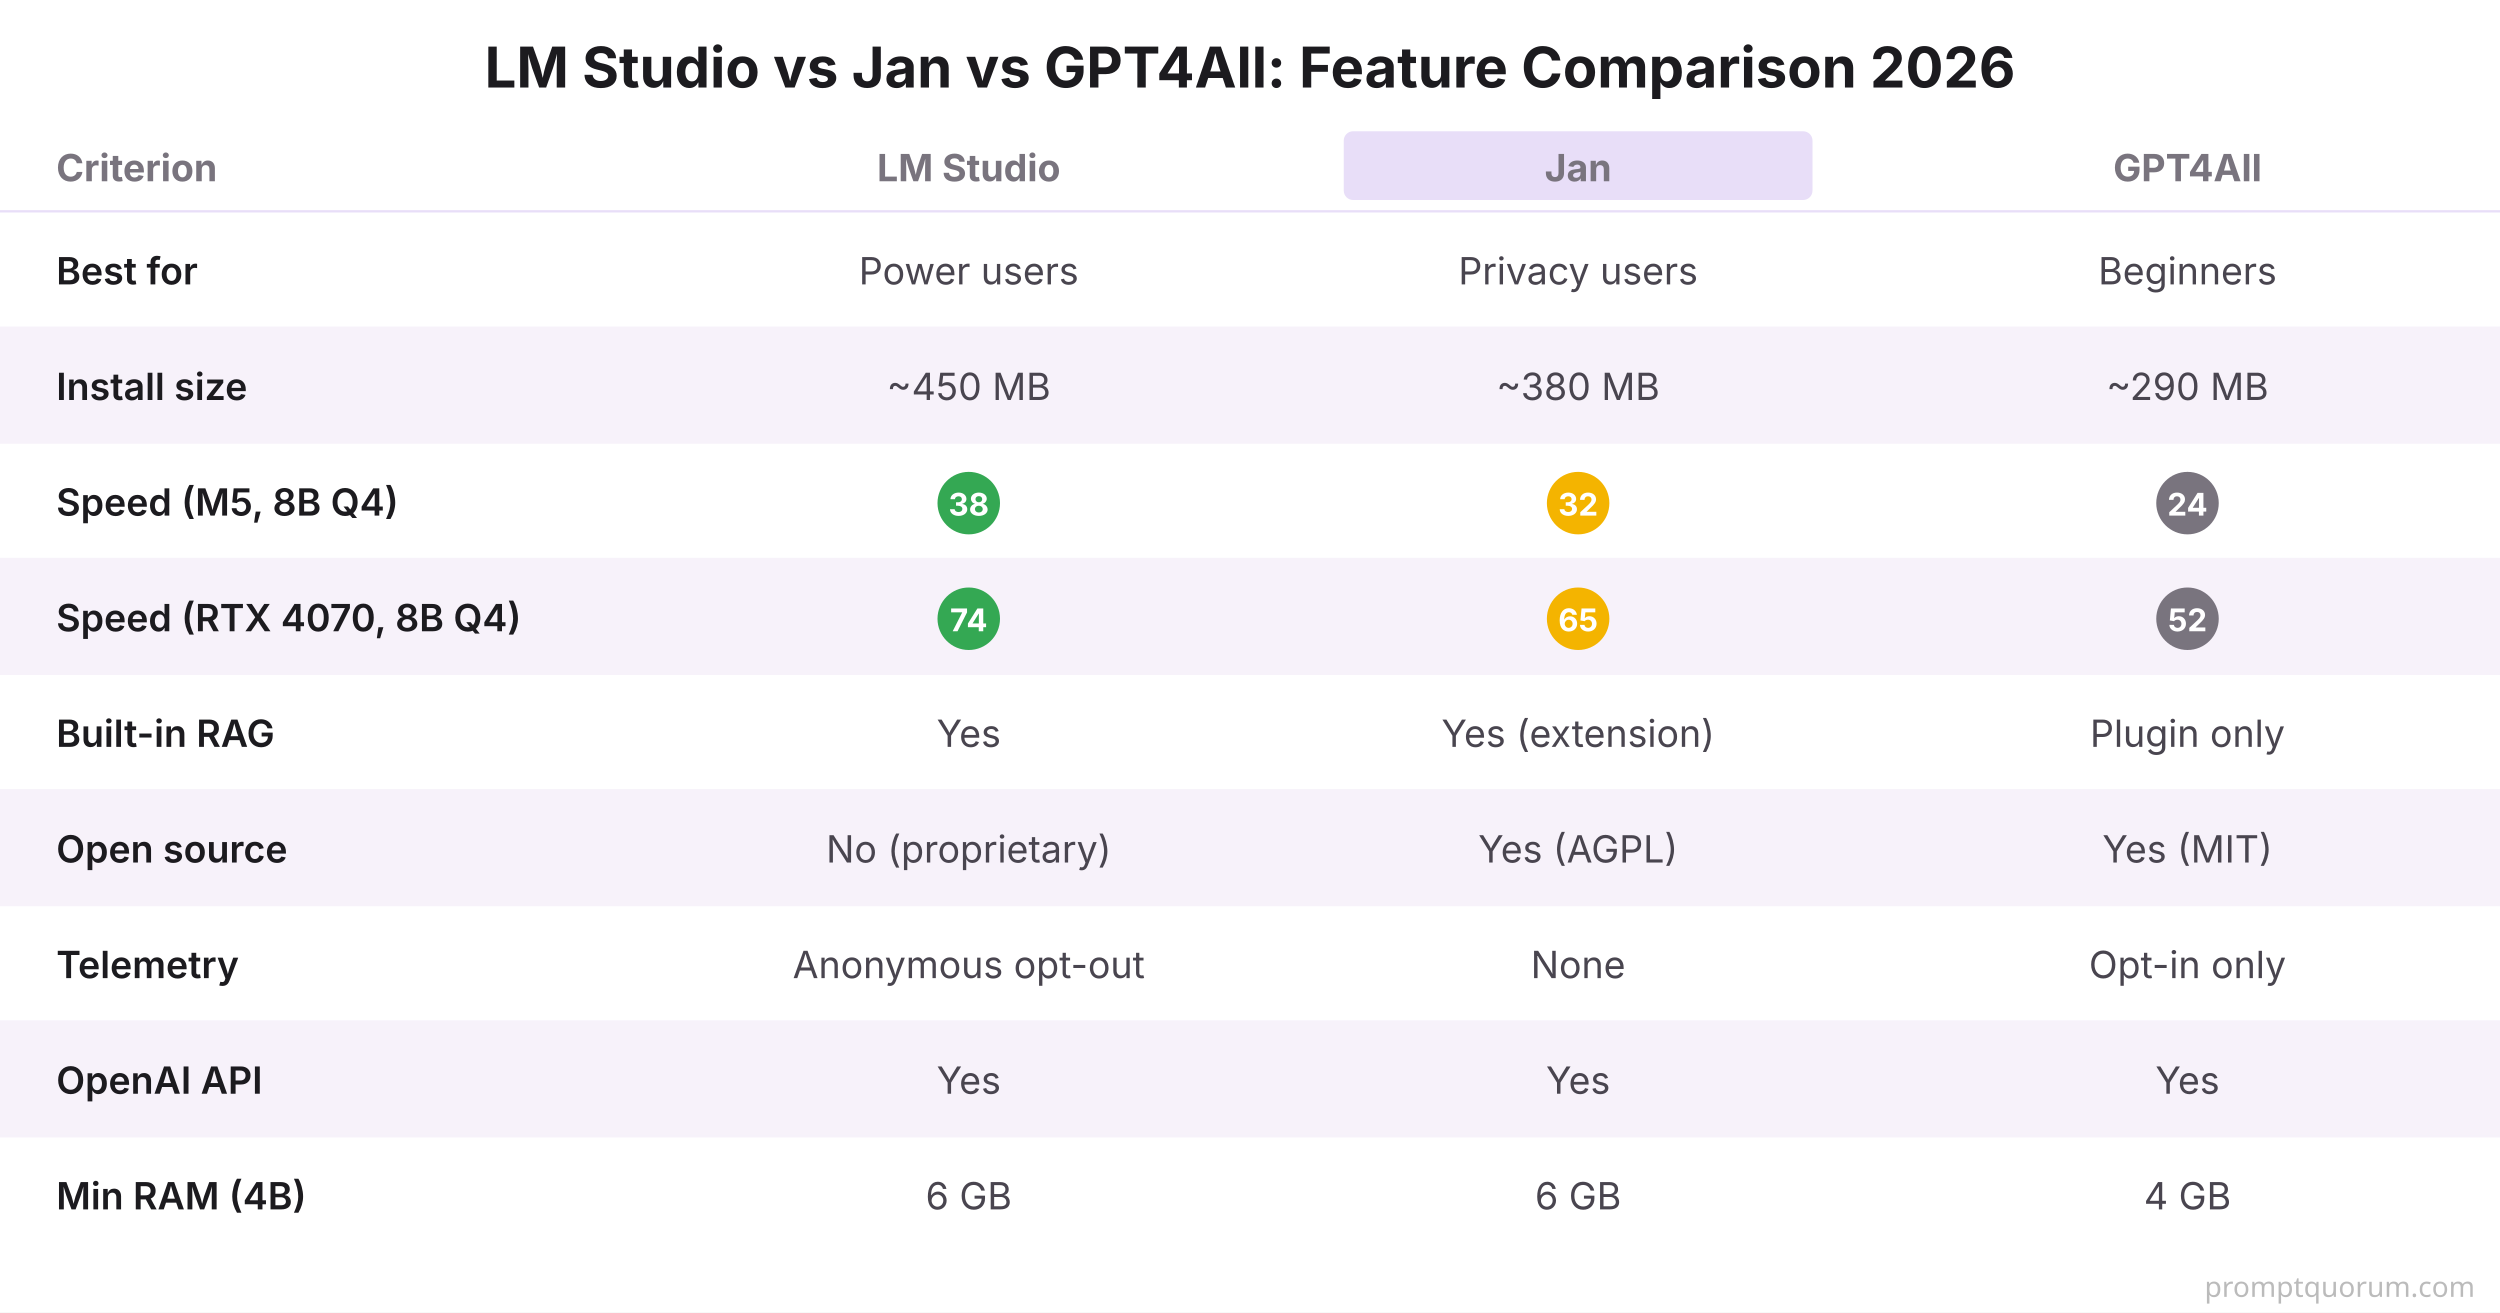
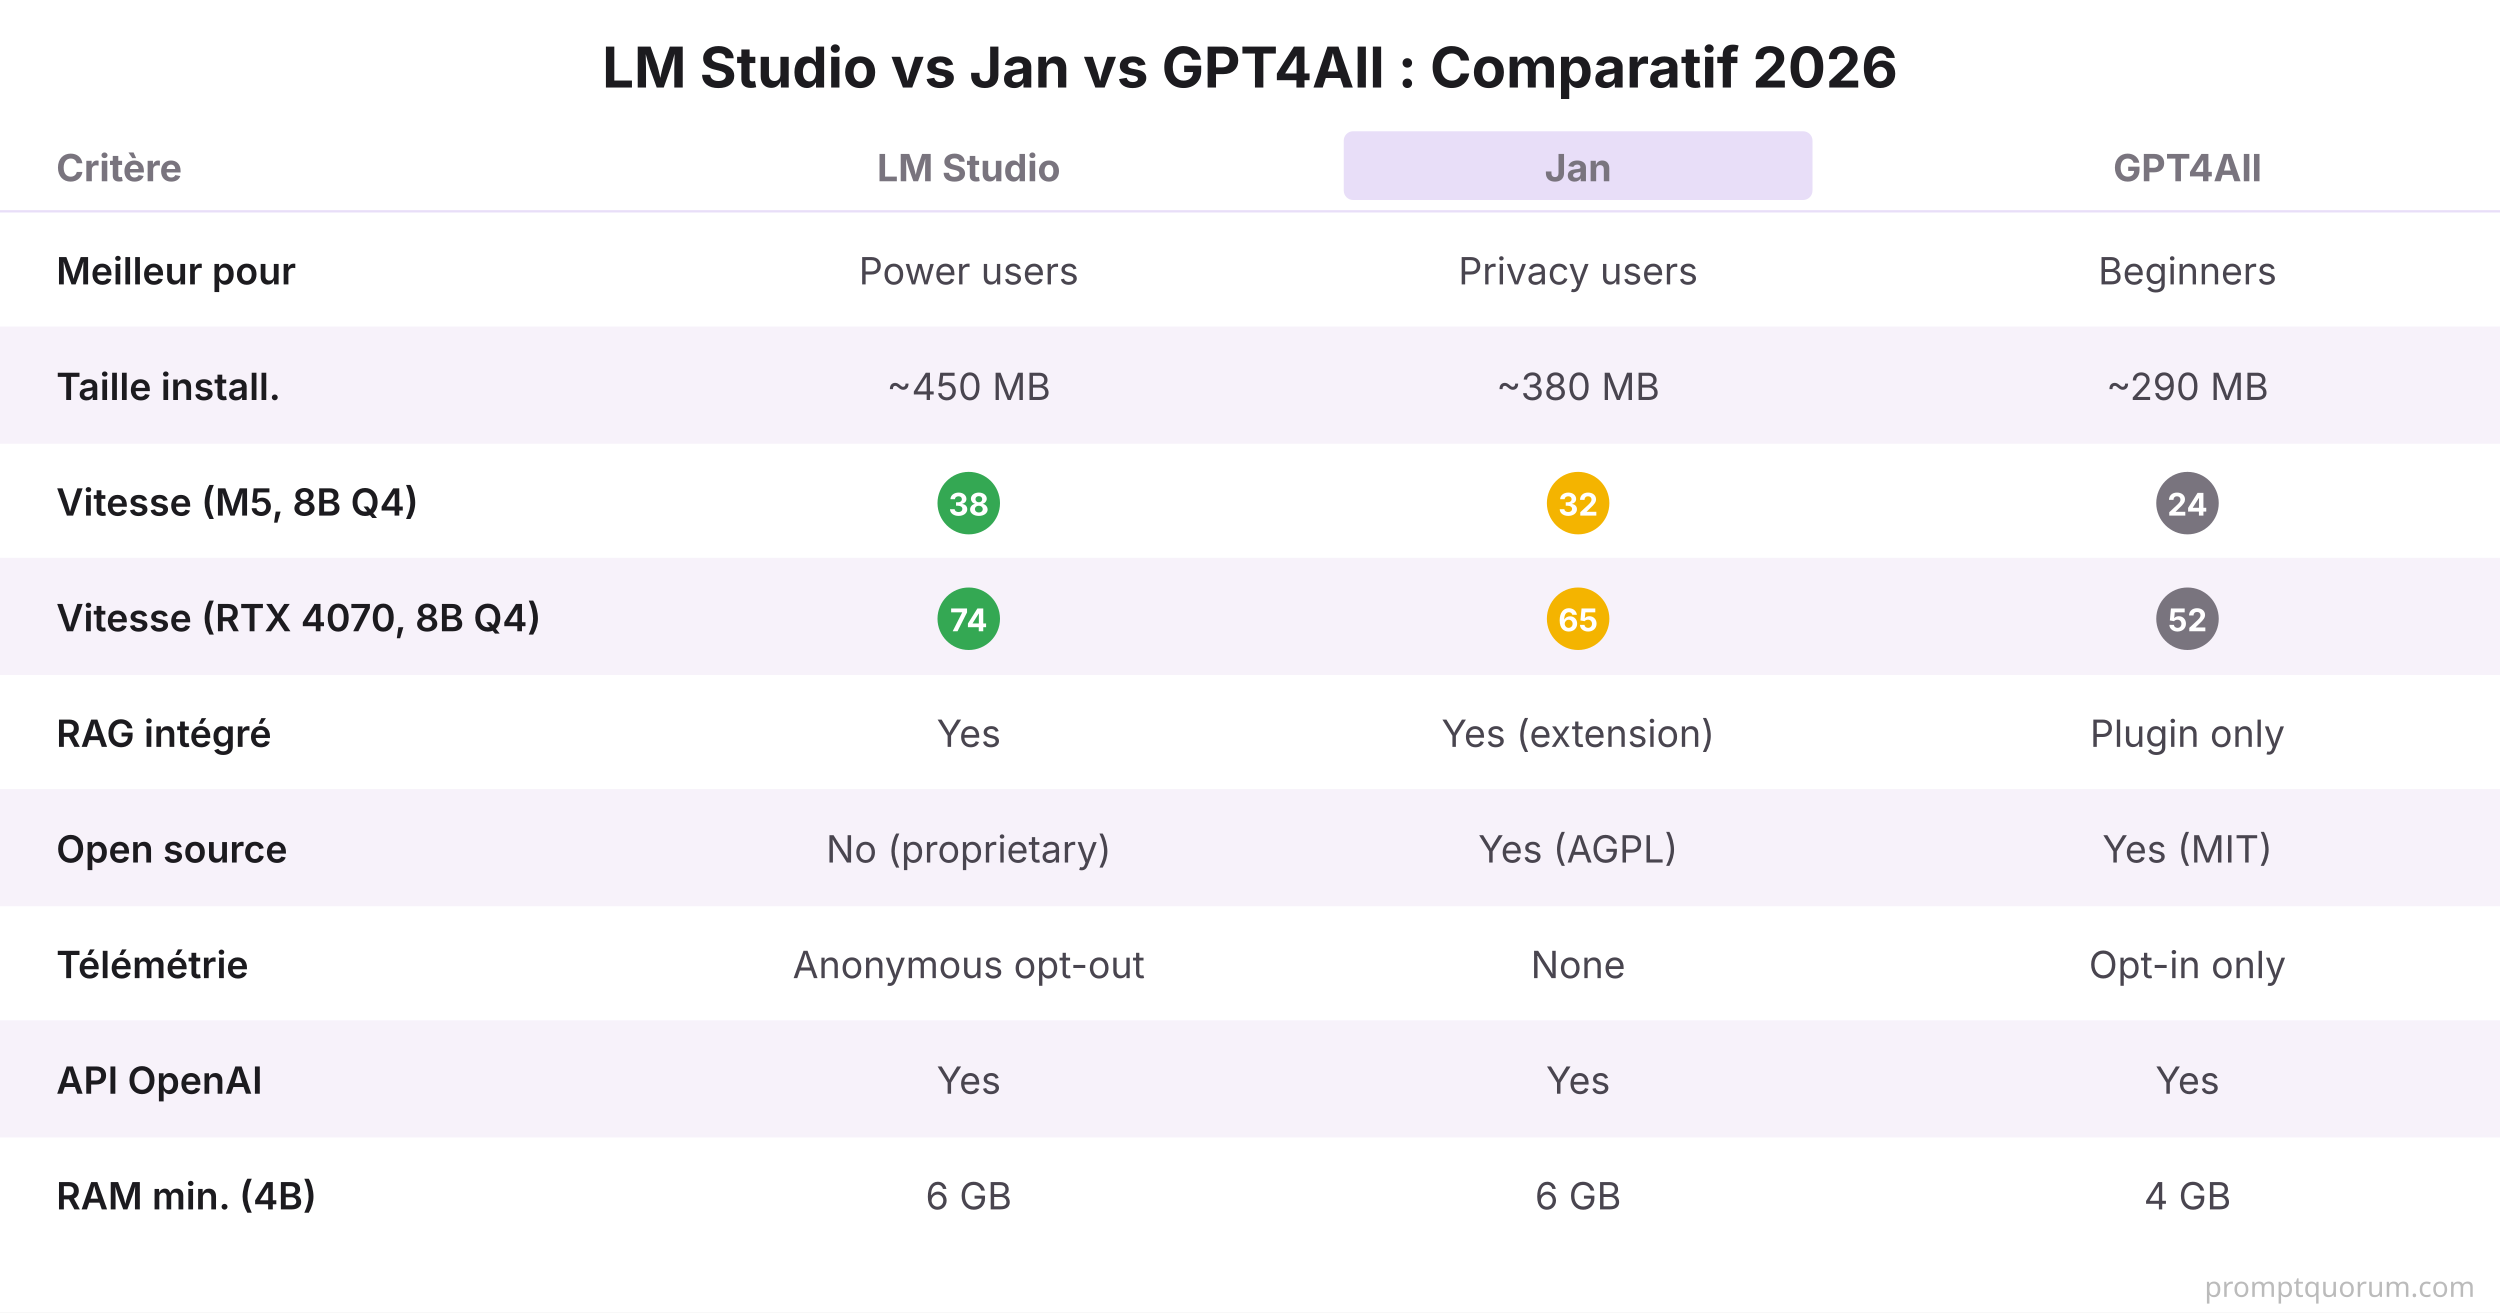
- <svg xmlns="http://www.w3.org/2000/svg" viewBox="0 0 800 420" role="img" aria-label="LM Studio vs Jan vs GPT4All: Feature Comparison 2026">
+ <svg xmlns="http://www.w3.org/2000/svg" viewBox="0 0 800 420" role="img" aria-label="LM Studio vs Jan vs GPT4All : Comparatif 2026">
  <rect width="800" height="420" fill="#FFFFFF" />
-   <text x="400" y="28" font-family="system-ui,-apple-system,sans-serif" font-size="18" font-weight="700" fill="#1C1B1F" text-anchor="middle">LM Studio vs Jan vs GPT4All: Feature Comparison 2026</text>
-   <text x="18" y="58" font-family="system-ui,-apple-system,sans-serif" font-size="12" font-weight="700" fill="#79747E">Criterion</text>
+   <text x="400" y="28" font-family="system-ui,-apple-system,sans-serif" font-size="18" font-weight="700" fill="#1C1B1F" text-anchor="middle">LM Studio vs Jan vs GPT4All : Comparatif 2026</text>
+   <text x="18" y="58" font-family="system-ui,-apple-system,sans-serif" font-size="12" font-weight="700" fill="#79747E">Critère</text>
  <text x="310" y="58" font-family="system-ui,-apple-system,sans-serif" font-size="12" font-weight="700" fill="#79747E" text-anchor="middle">LM Studio</text>
  <rect x="430" y="42" width="150" height="22" fill="#E8DEF8" rx="3" />
  <text x="505" y="58" font-family="system-ui,-apple-system,sans-serif" font-size="12" font-weight="700" fill="#79747E" text-anchor="middle">Jan</text>
  <text x="700" y="58" font-family="system-ui,-apple-system,sans-serif" font-size="12" font-weight="700" fill="#79747E" text-anchor="middle">GPT4All</text>
  <line x1="0" y1="68" x2="800" y2="68" stroke="#E8DEF8" stroke-width="1.5" />
  <rect x="0" y="68" width="800" height="37" fill="#FFFFFF" />
-   <text x="18" y="91" font-family="system-ui,-apple-system,sans-serif" font-size="12" font-weight="600" fill="#1C1B1F">Best for</text>
+   <text x="18" y="91" font-family="system-ui,-apple-system,sans-serif" font-size="12" font-weight="600" fill="#1C1B1F">Meilleur pour</text>
  <text x="310" y="91" font-family="system-ui,-apple-system,sans-serif" font-size="12" fill="#49454F" text-anchor="middle">Power users</text>
  <text x="505" y="91" font-family="system-ui,-apple-system,sans-serif" font-size="12" fill="#49454F" text-anchor="middle">Privacy users</text>
  <text x="700" y="91" font-family="system-ui,-apple-system,sans-serif" font-size="12" fill="#49454F" text-anchor="middle">Beginners</text>
  <line x1="0" y1="105" x2="800" y2="105" stroke="#F7F2FA" stroke-width="1" />
  <rect x="0" y="105" width="800" height="37" fill="#F7F2FA" />
-   <text x="18" y="128" font-family="system-ui,-apple-system,sans-serif" font-size="12" font-weight="600" fill="#1C1B1F">Install size</text>
+   <text x="18" y="128" font-family="system-ui,-apple-system,sans-serif" font-size="12" font-weight="600" fill="#1C1B1F">Taille install.</text>
  <text x="310" y="128" font-family="system-ui,-apple-system,sans-serif" font-size="12" fill="#49454F" text-anchor="middle">~450 MB</text>
  <text x="505" y="128" font-family="system-ui,-apple-system,sans-serif" font-size="12" fill="#49454F" text-anchor="middle">~380 MB</text>
  <text x="700" y="128" font-family="system-ui,-apple-system,sans-serif" font-size="12" fill="#49454F" text-anchor="middle">~290 MB</text>
  <line x1="0" y1="142" x2="800" y2="142" stroke="#F7F2FA" stroke-width="1" />
  <rect x="0" y="142" width="800" height="37" fill="#FFFFFF" />
-   <text x="18" y="165" font-family="system-ui,-apple-system,sans-serif" font-size="12" font-weight="600" fill="#1C1B1F">Speed (M5, 8B Q4)</text>
+   <text x="18" y="165" font-family="system-ui,-apple-system,sans-serif" font-size="12" font-weight="600" fill="#1C1B1F">Vitesse (M5, 8B Q4)</text>
  <circle cx="310" cy="161" r="10" fill="#34A853" />
  <text x="310" y="165" font-family="system-ui,-apple-system,sans-serif" font-size="10" font-weight="700" fill="#FFFFFF" text-anchor="middle">38</text>
  <circle cx="505" cy="161" r="10" fill="#F4B400" />
  <text x="505" y="165" font-family="system-ui,-apple-system,sans-serif" font-size="10" font-weight="700" fill="#FFFFFF" text-anchor="middle">32</text>
  <circle cx="700" cy="161" r="10" fill="#79747E" />
  <text x="700" y="165" font-family="system-ui,-apple-system,sans-serif" font-size="10" font-weight="700" fill="#FFFFFF" text-anchor="middle">24</text>
  <line x1="0" y1="179" x2="800" y2="179" stroke="#F7F2FA" stroke-width="1" />
  <rect x="0" y="179" width="800" height="37" fill="#F7F2FA" />
-   <text x="18" y="202" font-family="system-ui,-apple-system,sans-serif" font-size="12" font-weight="600" fill="#1C1B1F">Speed (RTX 4070, 8B Q4)</text>
+   <text x="18" y="202" font-family="system-ui,-apple-system,sans-serif" font-size="12" font-weight="600" fill="#1C1B1F">Vitesse (RTX 4070, 8B Q4)</text>
  <circle cx="310" cy="198" r="10" fill="#34A853" />
  <text x="310" y="202" font-family="system-ui,-apple-system,sans-serif" font-size="10" font-weight="700" fill="#FFFFFF" text-anchor="middle">74</text>
  <circle cx="505" cy="198" r="10" fill="#F4B400" />
  <text x="505" y="202" font-family="system-ui,-apple-system,sans-serif" font-size="10" font-weight="700" fill="#FFFFFF" text-anchor="middle">65</text>
  <circle cx="700" cy="198" r="10" fill="#79747E" />
  <text x="700" y="202" font-family="system-ui,-apple-system,sans-serif" font-size="10" font-weight="700" fill="#FFFFFF" text-anchor="middle">52</text>
  <line x1="0" y1="216" x2="800" y2="216" stroke="#F7F2FA" stroke-width="1" />
  <rect x="0" y="216" width="800" height="37" fill="#FFFFFF" />
-   <text x="18" y="239" font-family="system-ui,-apple-system,sans-serif" font-size="12" font-weight="600" fill="#1C1B1F">Built-in RAG</text>
+   <text x="18" y="239" font-family="system-ui,-apple-system,sans-serif" font-size="12" font-weight="600" fill="#1C1B1F">RAG intégré</text>
  <text x="310" y="239" font-family="system-ui,-apple-system,sans-serif" font-size="12" fill="#49454F" text-anchor="middle">Yes</text>
  <text x="505" y="239" font-family="system-ui,-apple-system,sans-serif" font-size="12" fill="#49454F" text-anchor="middle">Yes (extension)</text>
  <text x="700" y="239" font-family="system-ui,-apple-system,sans-serif" font-size="12" fill="#49454F" text-anchor="middle">Plugin only</text>
  <line x1="0" y1="253" x2="800" y2="253" stroke="#F7F2FA" stroke-width="1" />
  <rect x="0" y="253" width="800" height="37" fill="#F7F2FA" />
  <text x="18" y="276" font-family="system-ui,-apple-system,sans-serif" font-size="12" font-weight="600" fill="#1C1B1F">Open source</text>
  <text x="310" y="276" font-family="system-ui,-apple-system,sans-serif" font-size="12" fill="#49454F" text-anchor="middle">No (proprietary)</text>
  <text x="505" y="276" font-family="system-ui,-apple-system,sans-serif" font-size="12" fill="#49454F" text-anchor="middle">Yes (AGPL)</text>
  <text x="700" y="276" font-family="system-ui,-apple-system,sans-serif" font-size="12" fill="#49454F" text-anchor="middle">Yes (MIT)</text>
  <line x1="0" y1="290" x2="800" y2="290" stroke="#F7F2FA" stroke-width="1" />
  <rect x="0" y="290" width="800" height="37" fill="#FFFFFF" />
-   <text x="18" y="313" font-family="system-ui,-apple-system,sans-serif" font-size="12" font-weight="600" fill="#1C1B1F">Telemetry</text>
+   <text x="18" y="313" font-family="system-ui,-apple-system,sans-serif" font-size="12" font-weight="600" fill="#1C1B1F">Télémétrie</text>
  <text x="310" y="313" font-family="system-ui,-apple-system,sans-serif" font-size="12" fill="#49454F" text-anchor="middle">Anonymous opt-out</text>
  <text x="505" y="313" font-family="system-ui,-apple-system,sans-serif" font-size="12" fill="#49454F" text-anchor="middle">None</text>
  <text x="700" y="313" font-family="system-ui,-apple-system,sans-serif" font-size="12" fill="#49454F" text-anchor="middle">Opt-in only</text>
  <line x1="0" y1="327" x2="800" y2="327" stroke="#F7F2FA" stroke-width="1" />
  <rect x="0" y="327" width="800" height="37" fill="#F7F2FA" />
-   <text x="18" y="350" font-family="system-ui,-apple-system,sans-serif" font-size="12" font-weight="600" fill="#1C1B1F">OpenAI API</text>
+   <text x="18" y="350" font-family="system-ui,-apple-system,sans-serif" font-size="12" font-weight="600" fill="#1C1B1F">API OpenAI</text>
  <text x="310" y="350" font-family="system-ui,-apple-system,sans-serif" font-size="12" fill="#49454F" text-anchor="middle">Yes</text>
  <text x="505" y="350" font-family="system-ui,-apple-system,sans-serif" font-size="12" fill="#49454F" text-anchor="middle">Yes</text>
  <text x="700" y="350" font-family="system-ui,-apple-system,sans-serif" font-size="12" fill="#49454F" text-anchor="middle">Yes</text>
  <line x1="0" y1="364" x2="800" y2="364" stroke="#F7F2FA" stroke-width="1" />
  <rect x="0" y="364" width="800" height="37" fill="#FFFFFF" />
-   <text x="18" y="387" font-family="system-ui,-apple-system,sans-serif" font-size="12" font-weight="600" fill="#1C1B1F">Min RAM (4B)</text>
+   <text x="18" y="387" font-family="system-ui,-apple-system,sans-serif" font-size="12" font-weight="600" fill="#1C1B1F">RAM min. (4B)</text>
  <text x="310" y="387" font-family="system-ui,-apple-system,sans-serif" font-size="12" fill="#49454F" text-anchor="middle">6 GB</text>
  <text x="505" y="387" font-family="system-ui,-apple-system,sans-serif" font-size="12" fill="#49454F" text-anchor="middle">6 GB</text>
  <text x="700" y="387" font-family="system-ui,-apple-system,sans-serif" font-size="12" fill="#49454F" text-anchor="middle">4 GB</text>
  <text x="792" y="415" font-family="system-ui,sans-serif" font-size="9" fill="#BBBBBB" text-anchor="end">promptquorum.com</text>
</svg>
